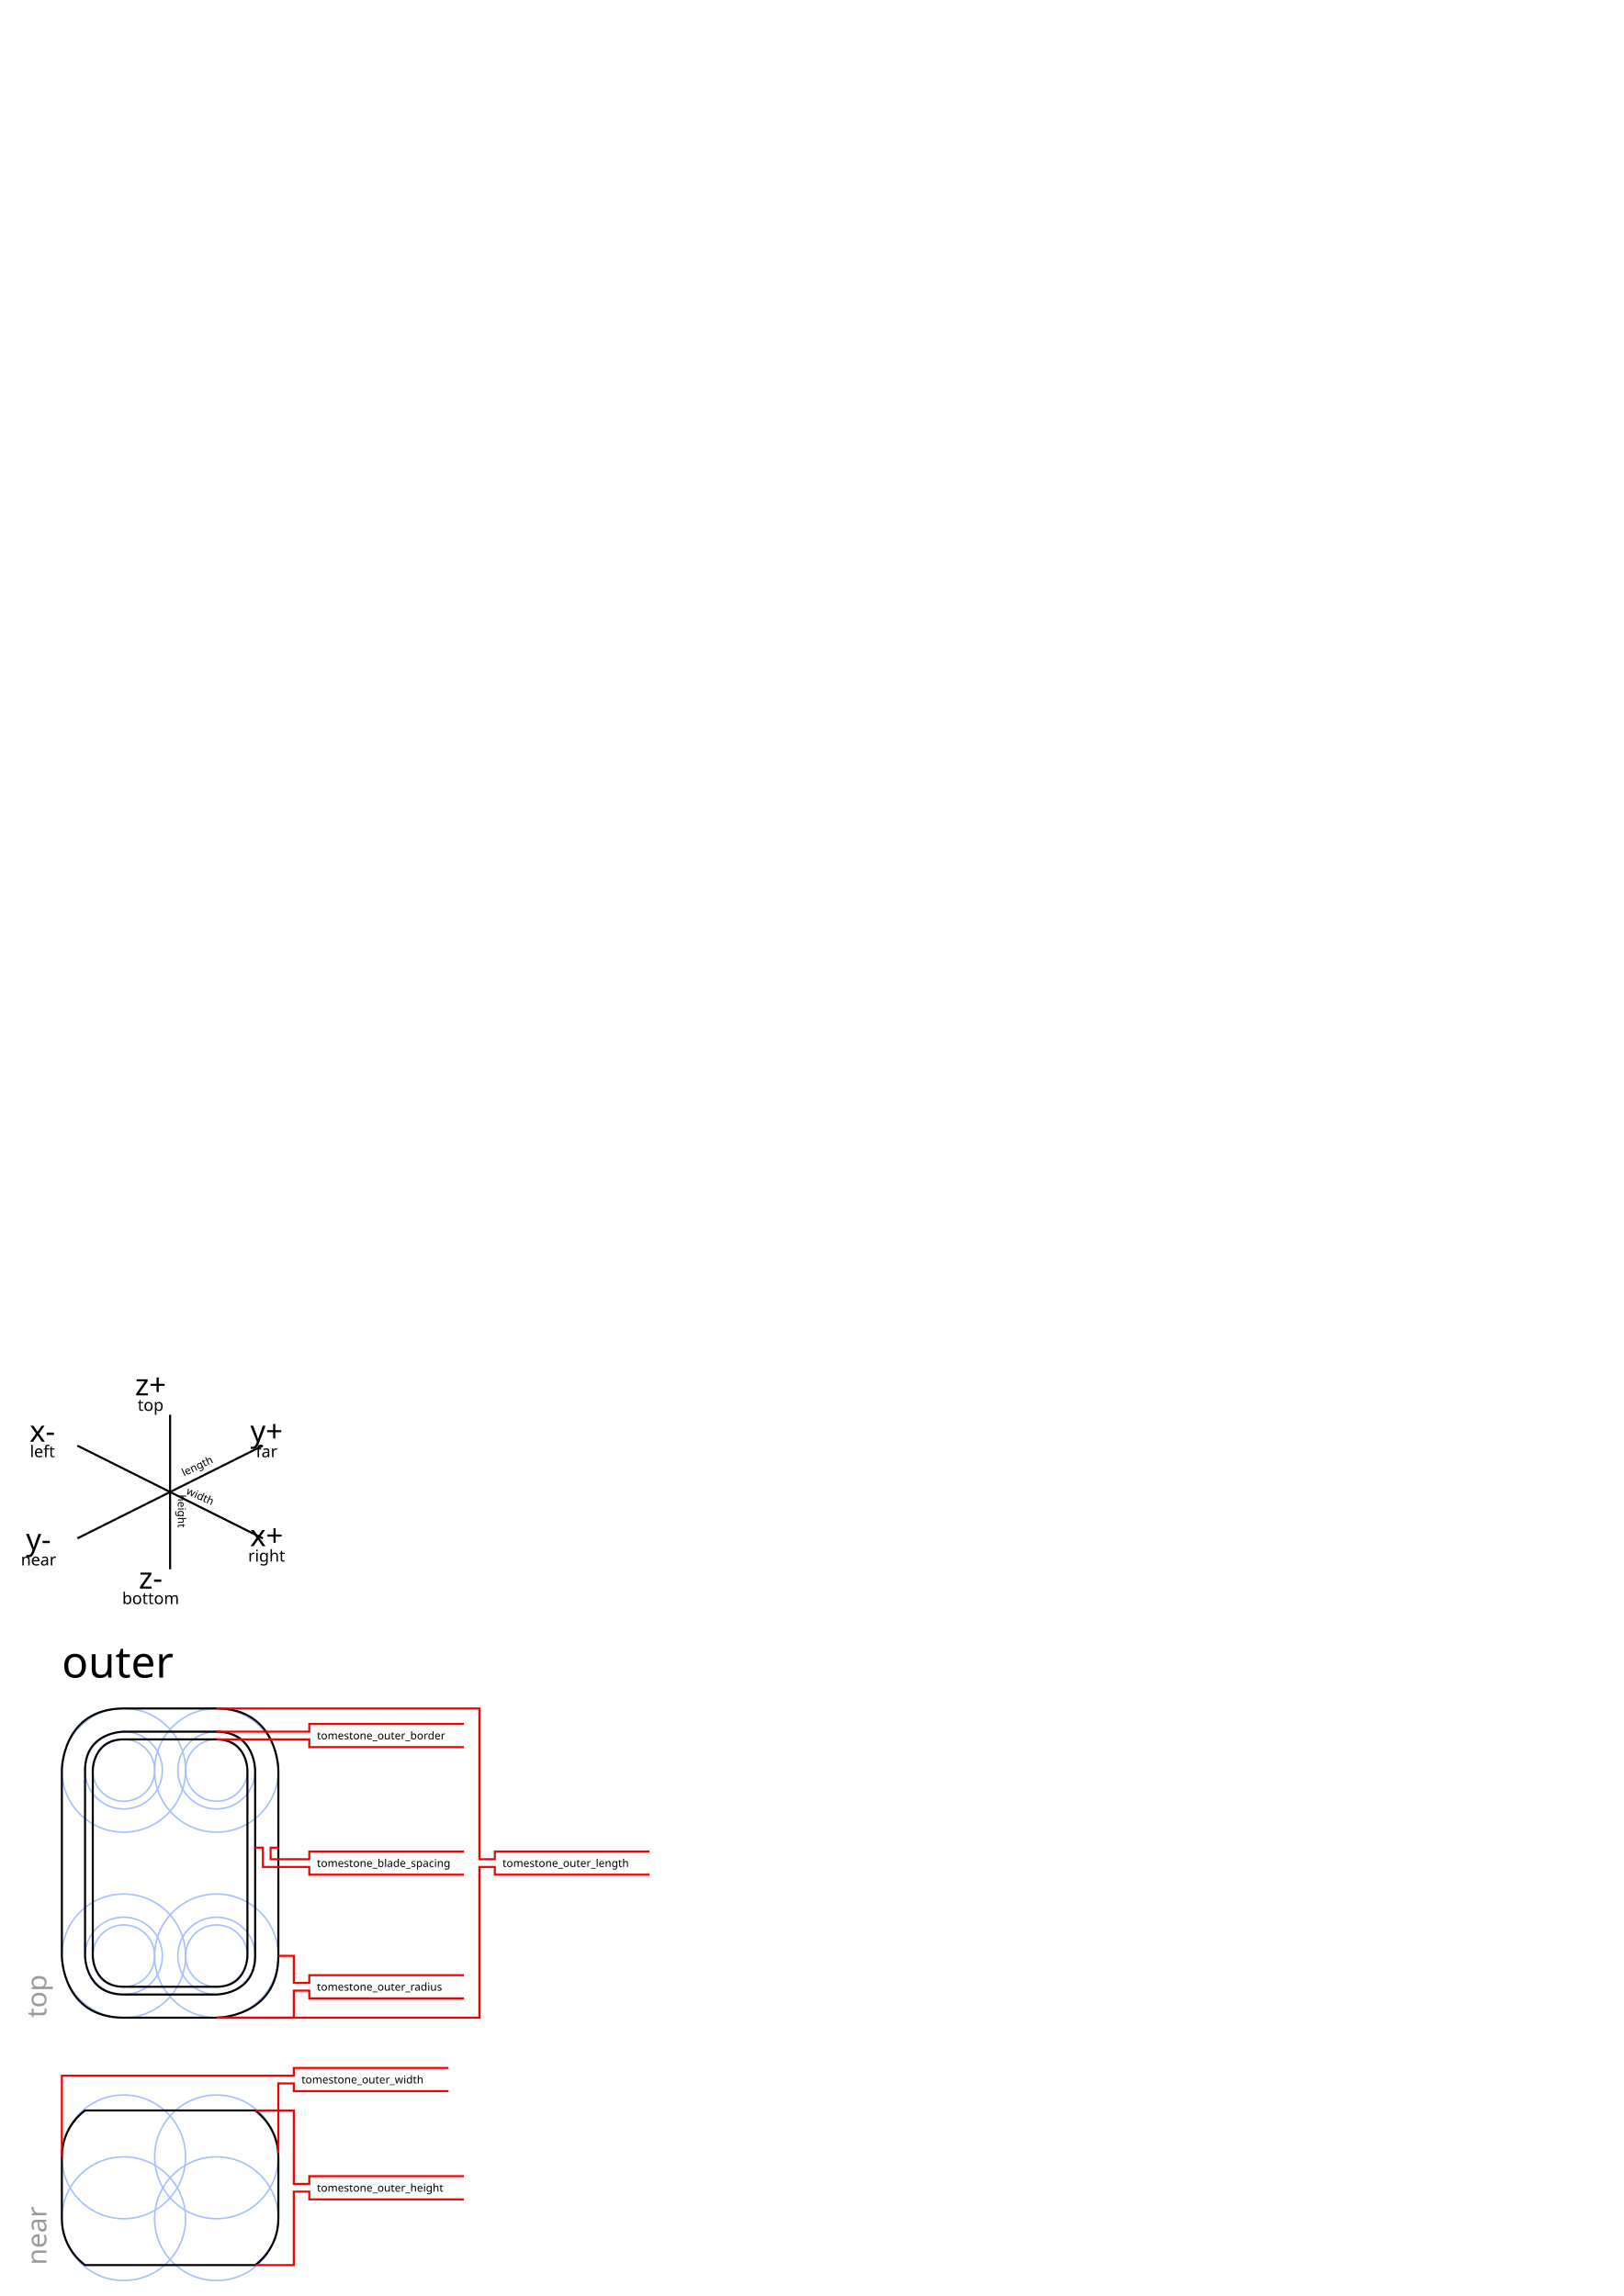
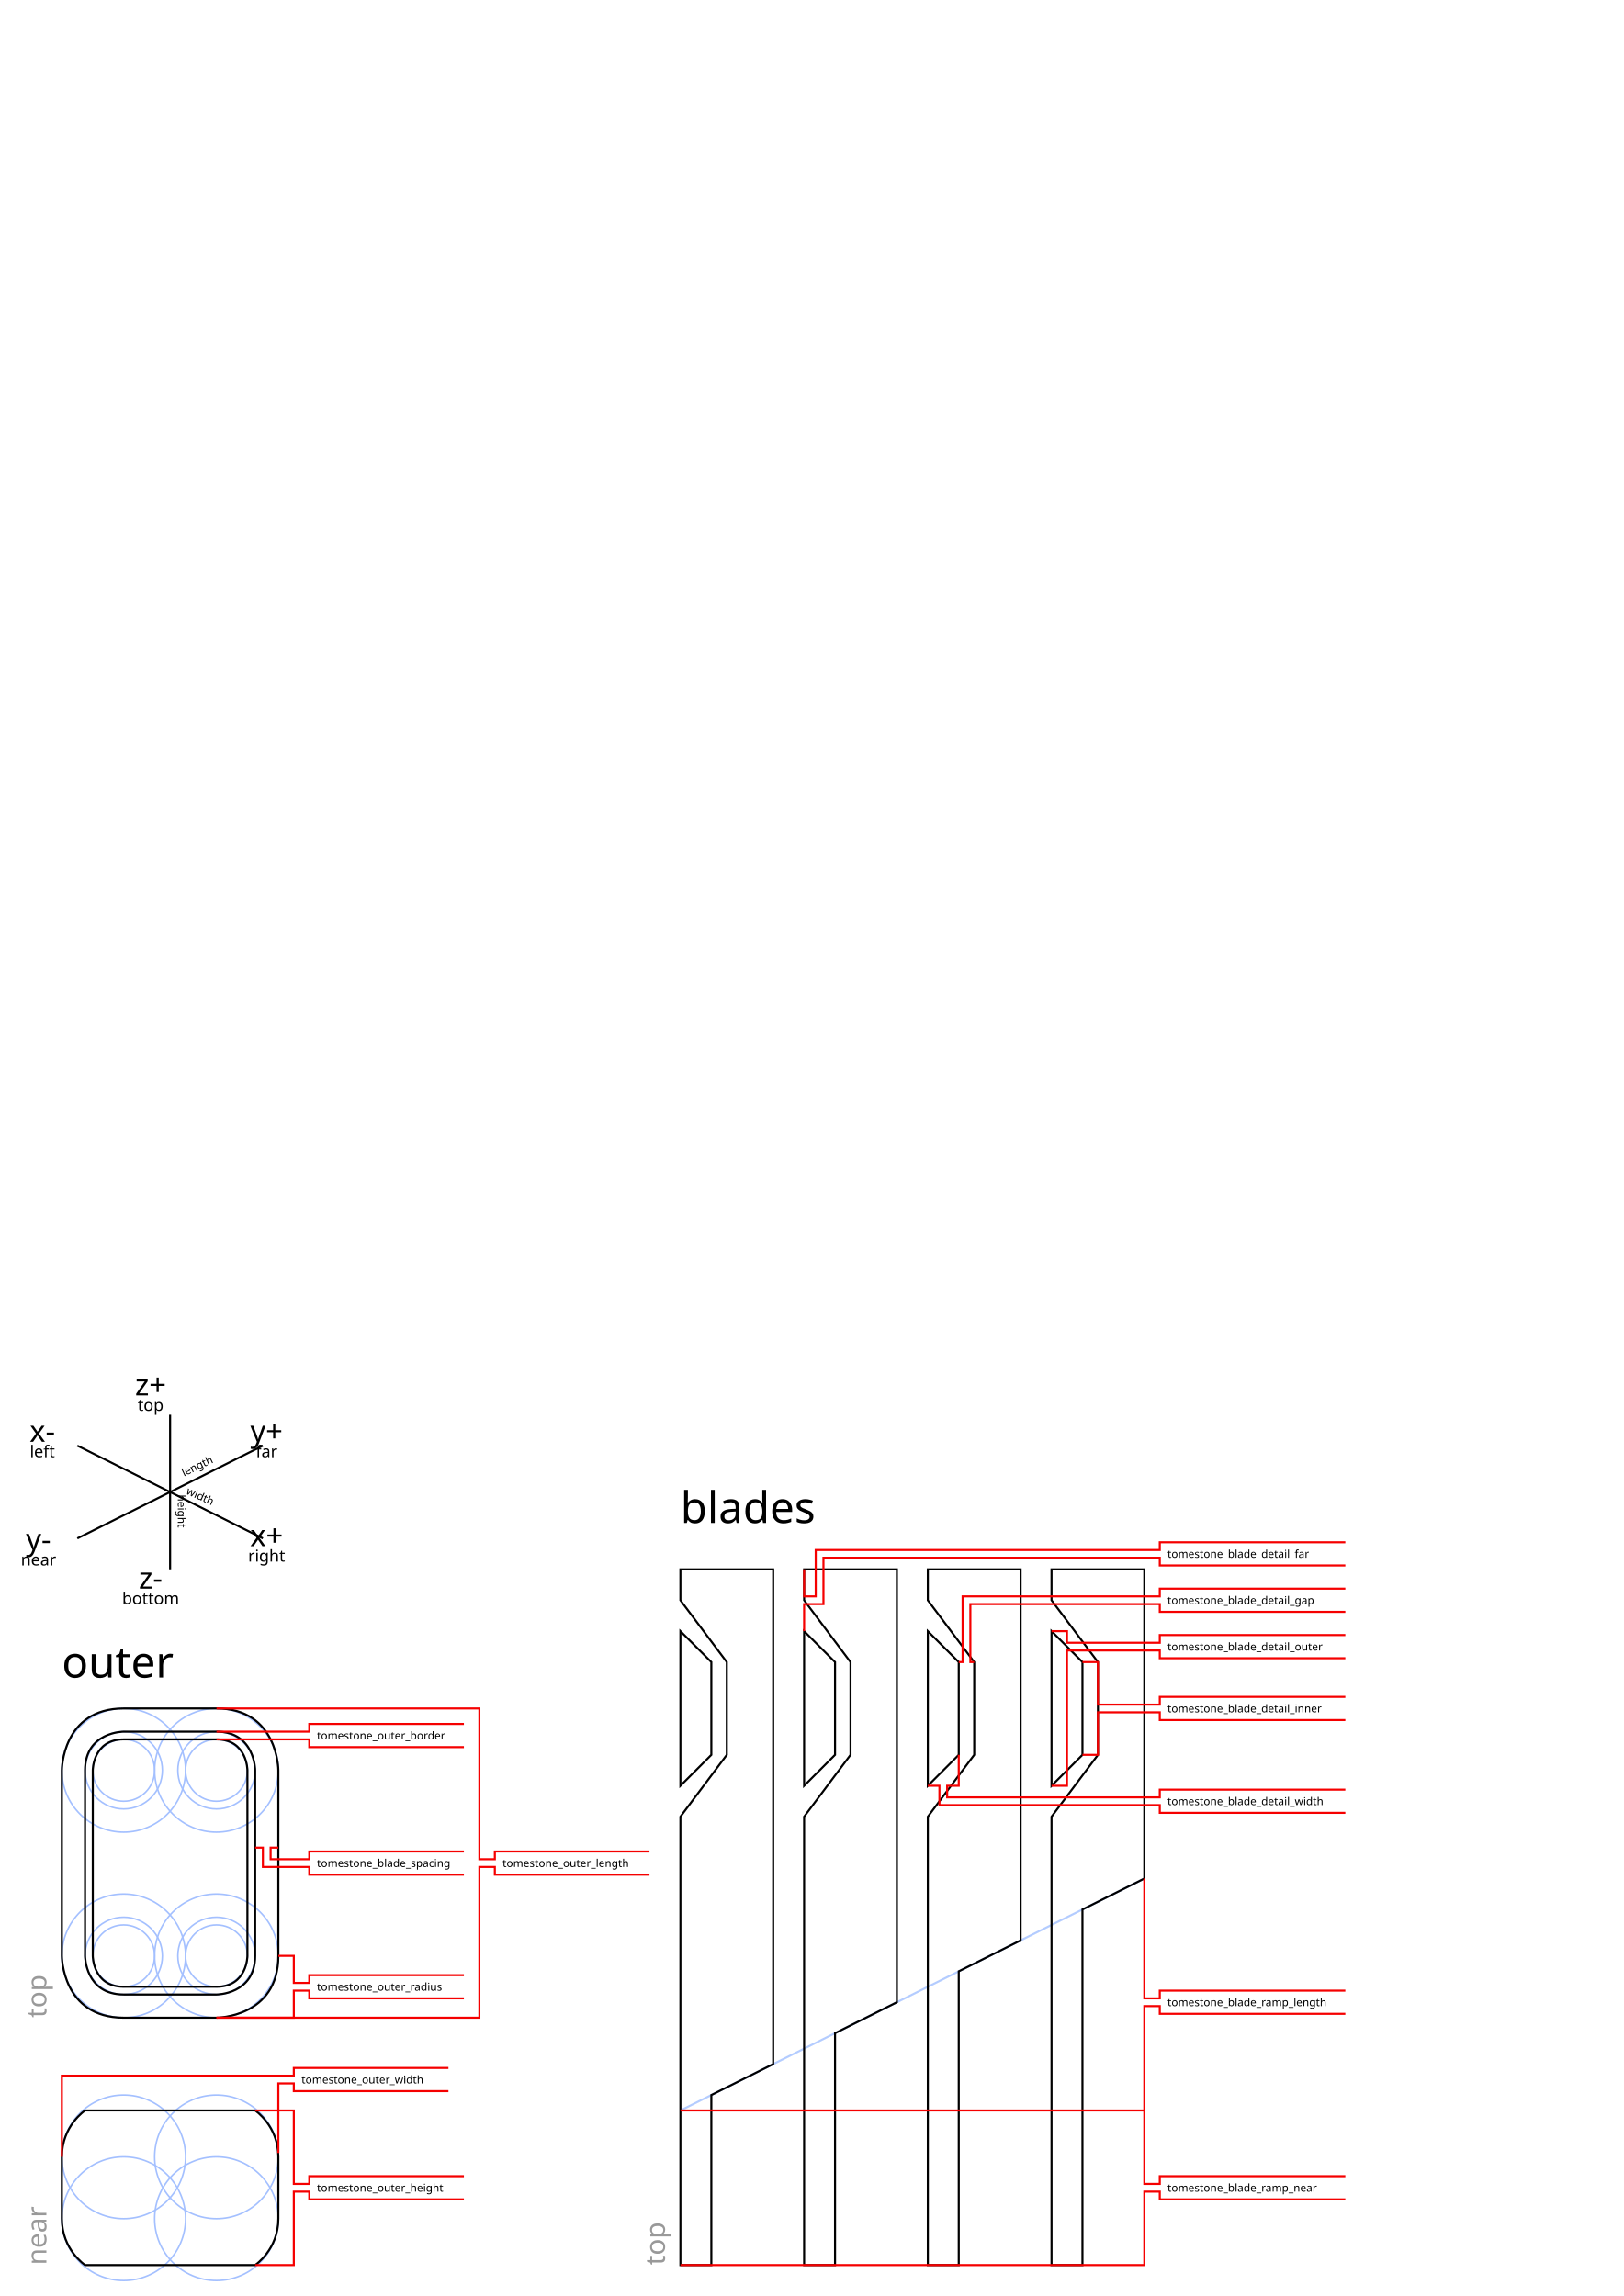
<svg xmlns="http://www.w3.org/2000/svg" width="210mm" height="297mm" viewBox="0 0 210 297" version="1.1" id="svg8">
  <defs id="defs2" />
  <g id="layer1">
+     <path style="fill:none;stroke:#a3c0ff;stroke-width:0.265px;stroke-linecap:butt;stroke-linejoin:miter;stroke-opacity:0.82" d="M 88,273 148,243" id="path1386" />
+     <path style="fill:none;stroke:#000000;stroke-width:0.265px;stroke-linecap:butt;stroke-linejoin:miter;stroke-opacity:1" d="m 88,293 h 4 v -22 l 8,-4 L 100,203 H 88 v 4 l 6,8 v 12 L 88,235 Z" id="path1392" />
    <circle style="fill:none;fill-opacity:1;stroke:#a4c0ff;stroke-width:0.2;stroke-miterlimit:4;stroke-dasharray:none;stroke-opacity:1" id="path817" cx="16" cy="253" r="8" />
    <circle style="fill:none;fill-opacity:1;stroke:#a4c0ff;stroke-width:0.2;stroke-miterlimit:4;stroke-dasharray:none;stroke-opacity:1" id="path819" cx="16" cy="229" r="8" />
    <circle style="fill:none;fill-opacity:1;stroke:#a4c0ff;stroke-width:0.2;stroke-miterlimit:4;stroke-dasharray:none;stroke-opacity:1" id="path821" cx="28" cy="229" r="8" />
    <circle style="fill:none;fill-opacity:1;stroke:#a4c0ff;stroke-width:0.2;stroke-miterlimit:4;stroke-dasharray:none;stroke-opacity:1" id="path823" cx="28" cy="253" r="8" />
    <path style="fill:none;stroke:#000000;stroke-width:0.265px;stroke-linecap:butt;stroke-linejoin:miter;stroke-opacity:1" d="m 8,253 v -24 c 0,0 0,-8 8,-8 8,0 4,0 12,0 8,0 8,8 8,8 0,0 0,16 0,24 0,8 -8,8 -8,8 0,0 -4,0 -12,0 -8,0 -8,-8 -8,-8 z" id="path825" />
    <circle style="fill:none;fill-opacity:1;stroke:#a4c0ff;stroke-width:0.2;stroke-miterlimit:4;stroke-dasharray:none;stroke-opacity:1" id="path827" cx="16" cy="229" r="5" />
    <circle style="fill:none;fill-opacity:1;stroke:#a4c0ff;stroke-width:0.2;stroke-miterlimit:4;stroke-dasharray:none;stroke-opacity:1" id="path829" cx="16" cy="229" r="4" />
    <circle style="fill:none;fill-opacity:1;stroke:#a4c0ff;stroke-width:0.2;stroke-miterlimit:4;stroke-dasharray:none;stroke-opacity:1" id="path849" cx="28" cy="229" r="5" />
    <circle style="fill:none;fill-opacity:1;stroke:#a4c0ff;stroke-width:0.2;stroke-miterlimit:4;stroke-dasharray:none;stroke-opacity:1" id="path851" cx="28" cy="229" r="4" />
    <circle style="fill:none;fill-opacity:1;stroke:#a4c0ff;stroke-width:0.2;stroke-miterlimit:4;stroke-dasharray:none;stroke-opacity:1" id="path853" cx="28" cy="253" r="5" />
    <circle style="fill:none;fill-opacity:1;stroke:#a4c0ff;stroke-width:0.2;stroke-miterlimit:4;stroke-dasharray:none;stroke-opacity:1" id="path855" cx="28" cy="253" r="4" />
    <circle style="fill:none;fill-opacity:1;stroke:#a4c0ff;stroke-width:0.2;stroke-miterlimit:4;stroke-dasharray:none;stroke-opacity:1" id="path857" cx="16" cy="253" r="5" />
    <circle style="fill:none;fill-opacity:1;stroke:#a4c0ff;stroke-width:0.2;stroke-miterlimit:4;stroke-dasharray:none;stroke-opacity:1" id="path859" cx="16" cy="253" r="4" />
    <path style="fill:none;stroke:#000000;stroke-width:0.265px;stroke-linecap:butt;stroke-linejoin:miter;stroke-opacity:1" d="m 11,253 c 0,0 0,-19 0,-24 0,-5 5,-5 5,-5 0,0 7,0 12,0 C 33,224 33,229 33,229 c 0,0 0,19 0,24 0,5 -5,5 -5,5 0,0 -7,0 -12,0 -5,0 -5,-5 -5,-5 z" id="path861" />
    <path style="fill:none;stroke:#000000;stroke-width:0.265px;stroke-linecap:butt;stroke-linejoin:miter;stroke-opacity:1" d="m 12,253 v -24 c 0,0 0,-4 4,-4 4,0 8,0 12,0 4,0 4,4 4,4 v 24 c 0,0 0,4 -4,4 -4,0 -8,0 -12,0 -4,0 -4,-4 -4,-4 z" id="path863" />
    <circle style="fill:none;fill-opacity:1;stroke:#a4c0ff;stroke-width:0.2;stroke-miterlimit:4;stroke-dasharray:none;stroke-opacity:1" id="path865" cx="16" cy="279" r="8" />
    <circle style="fill:none;fill-opacity:1;stroke:#a4c0ff;stroke-width:0.2;stroke-miterlimit:4;stroke-dasharray:none;stroke-opacity:1" id="path867" cx="28" cy="279" r="8" />
    <circle style="fill:none;fill-opacity:1;stroke:#a4c0ff;stroke-width:0.2;stroke-miterlimit:4;stroke-dasharray:none;stroke-opacity:1" id="path895" cx="28" cy="287" r="8" />
    <circle style="fill:none;fill-opacity:1;stroke:#a4c0ff;stroke-width:0.2;stroke-miterlimit:4;stroke-dasharray:none;stroke-opacity:1" id="path897" cx="16" cy="287" r="8" />
    <path style="fill:none;stroke:#000000;stroke-width:0.265px;stroke-linecap:butt;stroke-linejoin:miter;stroke-opacity:1" d="m 11,273 h 22 c 0,0 3,2 3,6 0,4 0,4 0,8 C 36,291 33,293 33,293 H 11 c 0,0 -3,-2 -3,-6 0,-4 0,-4 0,-8 C 8,275 11,273 11,273 Z" id="path899" />
    <text xml:space="preserve" style="font-style:normal;font-weight:normal;font-size:3.528px;line-height:1.5;font-family:sans-serif;text-align:center;letter-spacing:0px;word-spacing:0px;baseline-shift:baseline;text-anchor:middle;fill:#999999;fill-opacity:1;stroke:none;stroke-width:0.265" x="-261" y="6" id="text903" transform="rotate(-90)">
      <tspan id="tspan901" x="-261" y="6" style="font-size:3.528px;line-height:1.5;text-align:start;baseline-shift:baseline;text-anchor:start;fill:#999999;fill-opacity:1;stroke-width:0.265">top</tspan>
    </text>
    <path style="fill:none;stroke:#f50000;stroke-width:0.265px;stroke-linecap:butt;stroke-linejoin:miter;stroke-opacity:1" d="m 28,261 h 10 L 38,257.5 h 2 l 10e-7,1 H 60" id="path933" />
    <path style="fill:none;stroke:#f50000;stroke-width:0.265px;stroke-linecap:butt;stroke-linejoin:miter;stroke-opacity:1" d="m 36,253 h 2 L 38,256.5 h 2 l 10e-7,-1 H 60" id="path935" />
    <text xml:space="preserve" style="font-style:normal;font-weight:normal;font-size:3.528px;line-height:1.5;font-family:sans-serif;text-align:center;letter-spacing:0px;word-spacing:0px;baseline-shift:baseline;text-anchor:middle;fill:#000000;fill-opacity:1;stroke:none;stroke-width:0.265" x="41" y="257.5" id="text903-1-6">
      <tspan id="tspan901-2-0" x="41" y="257.5" style="font-size:1.411px;line-height:1.5;text-align:start;baseline-shift:baseline;text-anchor:start;stroke-width:0.265">tomestone_outer_radius</tspan>
    </text>
    <path style="fill:none;stroke:#f50000;stroke-width:0.265px;stroke-linecap:butt;stroke-linejoin:miter;stroke-opacity:1" d="m 28,261 h 34 v -19.5 h 2 v 1 h 20" id="path955" />
    <path style="fill:none;stroke:#f50000;stroke-width:0.265px;stroke-linecap:butt;stroke-linejoin:miter;stroke-opacity:1" d="m 28,221 h 34 v 19.5 h 2 v -1 h 20" id="path957" />
    <path style="fill:none;stroke:#f50000;stroke-width:0.265px;stroke-linecap:butt;stroke-linejoin:miter;stroke-opacity:1" d="m 28,224 h 12 v -1 H 60" id="path977" />
    <path style="fill:none;stroke:#f50000;stroke-width:0.265px;stroke-linecap:butt;stroke-linejoin:miter;stroke-opacity:1" d="m 28,225 h 12 v 1 H 60" id="path979" />
    <text xml:space="preserve" style="font-style:normal;font-weight:normal;font-size:3.528px;line-height:1.5;font-family:sans-serif;text-align:center;letter-spacing:0px;word-spacing:0px;baseline-shift:baseline;text-anchor:middle;fill:#000000;fill-opacity:1;stroke:none;stroke-width:0.265" x="41" y="225" id="text903-1-6-4">
      <tspan id="tspan901-2-0-5" x="41" y="225" style="font-size:1.411px;line-height:1.5;text-align:start;baseline-shift:baseline;text-anchor:start;stroke-width:0.265">tomestone_outer_border</tspan>
    </text>
    <path style="fill:none;stroke:#f50000;stroke-width:0.265px;stroke-linecap:butt;stroke-linejoin:miter;stroke-opacity:1" d="m 33,293 h 5 v -9.5 h 2 l 10e-7,1 h 20" id="path933-2" />
    <path style="fill:none;stroke:#f50000;stroke-width:0.265px;stroke-linecap:butt;stroke-linejoin:miter;stroke-opacity:1" d="m 33,273 h 5 L 38,282.5 h 2 l 10e-7,-1 h 20" id="path935-1" />
    <text xml:space="preserve" style="font-style:normal;font-weight:normal;font-size:3.528px;line-height:1.5;font-family:sans-serif;text-align:center;letter-spacing:0px;word-spacing:0px;baseline-shift:baseline;text-anchor:middle;fill:#000000;fill-opacity:1;stroke:none;stroke-width:0.265" x="41" y="283.5" id="text903-1-6-9">
      <tspan id="tspan901-2-0-0" x="41" y="283.5" style="font-size:1.411px;line-height:1.5;text-align:start;baseline-shift:baseline;text-anchor:start;stroke-width:0.265">tomestone_outer_height</tspan>
    </text>
    <path style="fill:none;stroke:#f50000;stroke-width:0.265px;stroke-linecap:butt;stroke-linejoin:miter;stroke-opacity:1" d="m 36,278.5 v -9 H 38 V 270.5 h 20" id="path1045" />
    <path style="fill:none;stroke:#f50000;stroke-width:0.265px;stroke-linecap:butt;stroke-linejoin:miter;stroke-opacity:1" d="m 8,279 v -10.5 h 30 v -1 h 20" id="path1047" />
    <text xml:space="preserve" style="font-style:normal;font-weight:normal;font-size:3.528px;line-height:1.5;font-family:sans-serif;text-align:center;letter-spacing:0px;word-spacing:0px;baseline-shift:baseline;text-anchor:middle;fill:#000000;fill-opacity:1;stroke:none;stroke-width:0.265" x="39" y="269.5" id="text903-1-6-9-4">
      <tspan id="tspan901-2-0-0-1" x="39" y="269.5" style="font-size:1.411px;line-height:1.5;text-align:start;baseline-shift:baseline;text-anchor:start;stroke-width:0.265">tomestone_outer_width</tspan>
    </text>
    <text xml:space="preserve" style="font-style:normal;font-weight:normal;font-size:3.528px;line-height:1.5;font-family:sans-serif;text-align:center;letter-spacing:0px;word-spacing:0px;baseline-shift:baseline;text-anchor:middle;fill:#999999;fill-opacity:1;stroke:none;stroke-width:0.265" x="-293" y="6" id="text903-7" transform="rotate(-90)">
      <tspan id="tspan901-4" x="-293" y="6" style="font-size:3.528px;line-height:1.5;text-align:start;baseline-shift:baseline;text-anchor:start;fill:#999999;fill-opacity:1;stroke-width:0.265">near</tspan>
    </text>
    <text xml:space="preserve" style="font-style:normal;font-weight:normal;font-size:3.528px;line-height:1.5;font-family:sans-serif;text-align:center;letter-spacing:0px;word-spacing:0px;baseline-shift:baseline;text-anchor:middle;fill:#000000;fill-opacity:1;stroke:none;stroke-width:0.265" x="65" y="241.5" id="text903-1-6-9-4-4">
      <tspan id="tspan901-2-0-0-1-3" x="65" y="241.5" style="font-size:1.411px;line-height:1.5;text-align:start;baseline-shift:baseline;text-anchor:start;stroke-width:0.265">tomestone_outer_length</tspan>
    </text>
    <path style="fill:none;stroke:#000000;stroke-width:0.265px;stroke-linecap:butt;stroke-linejoin:miter;stroke-opacity:1" d="M 10,199 34,187" id="path1103" />
    <path style="fill:none;stroke:#000000;stroke-width:0.265px;stroke-linecap:butt;stroke-linejoin:miter;stroke-opacity:1" d="m 10,187 24,12" id="path1105" />
    <path style="fill:none;stroke:#000000;stroke-width:0.265px;stroke-linecap:butt;stroke-linejoin:miter;stroke-opacity:1" d="M 22,203 V 183" id="path1107" />
    <text xml:space="preserve" style="font-style:normal;font-weight:normal;font-size:3.881px;line-height:1.25;font-family:sans-serif;letter-spacing:0px;word-spacing:0px;fill:#000000;fill-opacity:1;stroke:none;stroke-width:0.265" x="8" y="186.5" id="text1111">
      <tspan id="tspan1109" x="8" y="186.5" style="text-align:center;text-anchor:middle;stroke-width:0.265">x-</tspan>
    </text>
    <text xml:space="preserve" style="font-style:normal;font-weight:normal;font-size:3.881px;line-height:1.25;font-family:sans-serif;letter-spacing:0px;word-spacing:0px;fill:#000000;fill-opacity:1;stroke:none;stroke-width:0.265" x="8" y="188.5" id="text1115">
      <tspan id="tspan1113" x="8" y="188.5" style="font-size:2.117px;text-align:center;text-anchor:middle;stroke-width:0.265">left</tspan>
    </text>
    <text xml:space="preserve" style="font-style:normal;font-weight:normal;font-size:3.881px;line-height:1.25;font-family:sans-serif;letter-spacing:0px;word-spacing:0px;fill:#000000;fill-opacity:1;stroke:none;stroke-width:0.265" x="37" y="200" id="text1111-0">
      <tspan id="tspan1109-1" x="37" y="200" style="text-align:center;text-anchor:middle;stroke-width:0.265">x+</tspan>
    </text>
    <text xml:space="preserve" style="font-style:normal;font-weight:normal;font-size:3.881px;line-height:1.25;font-family:sans-serif;letter-spacing:0px;word-spacing:0px;fill:#000000;fill-opacity:1;stroke:none;stroke-width:0.265" x="37" y="202" id="text1115-4">
      <tspan id="tspan1113-0" x="37" y="202" style="font-size:2.117px;text-align:center;text-anchor:middle;stroke-width:0.265">right</tspan>
    </text>
    <text xml:space="preserve" style="font-style:normal;font-weight:normal;font-size:3.881px;line-height:1.25;font-family:sans-serif;letter-spacing:0px;word-spacing:0px;fill:#000000;fill-opacity:1;stroke:none;stroke-width:0.265" x="37" y="186.5" id="text1111-0-9">
      <tspan id="tspan1109-1-5" x="37" y="186.5" style="text-align:center;text-anchor:middle;stroke-width:0.265">y+</tspan>
    </text>
    <text xml:space="preserve" style="font-style:normal;font-weight:normal;font-size:3.881px;line-height:1.25;font-family:sans-serif;letter-spacing:0px;word-spacing:0px;fill:#000000;fill-opacity:1;stroke:none;stroke-width:0.265" x="37" y="188.5" id="text1115-4-1">
      <tspan id="tspan1113-0-7" x="37" y="188.5" style="font-size:2.117px;text-align:center;text-anchor:middle;stroke-width:0.265">far</tspan>
    </text>
    <text xml:space="preserve" style="font-style:normal;font-weight:normal;font-size:3.881px;line-height:1.25;font-family:sans-serif;letter-spacing:0px;word-spacing:0px;fill:#000000;fill-opacity:1;stroke:none;stroke-width:0.265" x="7.5" y="200.5" id="text1111-0-9-4">
      <tspan id="tspan1109-1-5-8" x="7.5" y="200.5" style="text-align:center;text-anchor:middle;stroke-width:0.265">y-</tspan>
    </text>
    <text xml:space="preserve" style="font-style:normal;font-weight:normal;font-size:3.881px;line-height:1.25;font-family:sans-serif;letter-spacing:0px;word-spacing:0px;fill:#000000;fill-opacity:1;stroke:none;stroke-width:0.265" x="7.5" y="202.5" id="text1115-4-1-9">
      <tspan id="tspan1113-0-7-3" x="7.5" y="202.5" style="font-size:2.117px;text-align:center;text-anchor:middle;stroke-width:0.265">near</tspan>
    </text>
    <text xml:space="preserve" style="font-style:normal;font-weight:normal;font-size:3.881px;line-height:1.25;font-family:sans-serif;letter-spacing:0px;word-spacing:0px;fill:#000000;fill-opacity:1;stroke:none;stroke-width:0.265" x="22" y="205.5" id="text1111-0-9-4-1">
      <tspan id="tspan1109-1-5-8-4" x="22" y="205.5" style="text-align:center;text-anchor:middle;stroke-width:0.265">z-</tspan>
    </text>
    <text xml:space="preserve" style="font-style:normal;font-weight:normal;font-size:3.881px;line-height:1.25;font-family:sans-serif;letter-spacing:0px;word-spacing:0px;fill:#000000;fill-opacity:1;stroke:none;stroke-width:0.265" x="22" y="207.5" id="text1115-4-1-9-2">
      <tspan id="tspan1113-0-7-3-8" x="22" y="207.5" style="font-size:2.117px;text-align:center;text-anchor:middle;stroke-width:0.265">bottom</tspan>
    </text>
    <text xml:space="preserve" style="font-style:normal;font-weight:normal;font-size:3.881px;line-height:1.25;font-family:sans-serif;letter-spacing:0px;word-spacing:0px;fill:#000000;fill-opacity:1;stroke:none;stroke-width:0.265" x="22" y="180.5" id="text1111-0-9-4-1-1">
      <tspan id="tspan1109-1-5-8-4-2" x="22" y="180.5" style="text-align:center;text-anchor:middle;stroke-width:0.265">z+</tspan>
    </text>
    <text xml:space="preserve" style="font-style:normal;font-weight:normal;font-size:3.881px;line-height:1.25;font-family:sans-serif;letter-spacing:0px;word-spacing:0px;fill:#000000;fill-opacity:1;stroke:none;stroke-width:0.265" x="22" y="182.5" id="text1115-4-1-9-2-2">
      <tspan id="tspan1113-0-7-3-8-5" x="22" y="182.5" style="font-size:2.117px;text-align:center;text-anchor:middle;stroke-width:0.265">top</tspan>
    </text>
    <text xml:space="preserve" style="font-style:normal;font-weight:normal;font-size:3.881px;line-height:1.25;font-family:sans-serif;letter-spacing:0px;word-spacing:0px;fill:#000000;fill-opacity:1;stroke:none;stroke-width:0.265" x="-55.669" y="182.773" id="text1115-4-2" transform="rotate(-25.36653)">
      <tspan id="tspan1113-0-0" x="-55.669" y="182.773" style="font-size:1.411px;text-align:center;text-anchor:middle;stroke-width:0.265">length</tspan>
    </text>
    <text xml:space="preserve" style="font-style:normal;font-weight:normal;font-size:3.881px;line-height:1.25;font-family:sans-serif;letter-spacing:0px;word-spacing:0px;fill:#000000;fill-opacity:1;stroke:none;stroke-width:0.265" x="105.227" y="166.542" id="text1115-4-2-1" transform="rotate(24.11479)">
      <tspan id="tspan1113-0-0-5" x="105.227" y="166.542" style="font-size:1.411px;text-align:center;text-anchor:middle;stroke-width:0.265">width</tspan>
    </text>
    <text xml:space="preserve" style="font-style:normal;font-weight:normal;font-size:3.881px;line-height:1.25;font-family:sans-serif;letter-spacing:0px;word-spacing:0px;fill:#000000;fill-opacity:1;stroke:none;stroke-width:0.265" x="198" y="-23" id="text1293" transform="rotate(90)">
      <tspan id="tspan1291" x="198" y="-23" style="font-size:1.411px;text-align:center;text-anchor:middle;stroke-width:0.265">height</tspan>
    </text>
    <text xml:space="preserve" style="font-style:normal;font-weight:normal;font-size:3.881px;line-height:1.25;font-family:sans-serif;letter-spacing:0px;word-spacing:0px;fill:#000000;fill-opacity:1;stroke:none;stroke-width:0.265" x="8" y="217" id="text1297">
      <tspan id="tspan1295" x="8" y="217" style="font-size:5.644px;stroke-width:0.265">outer</tspan>
    </text>
    <path style="fill:none;stroke:#f50000;stroke-width:0.265px;stroke-linecap:butt;stroke-linejoin:miter;stroke-opacity:1" d="M 36,239 H 35 v 1.5 h 5 v -1 H 60" id="path1299" />
    <path style="fill:none;stroke:#f50000;stroke-width:0.265px;stroke-linecap:butt;stroke-linejoin:miter;stroke-opacity:1" d="m 33,239 h 1 v 2.5 h 6 v 1 H 60" id="path1301" />
    <text xml:space="preserve" style="font-style:normal;font-weight:normal;font-size:3.528px;line-height:1.5;font-family:sans-serif;text-align:center;letter-spacing:0px;word-spacing:0px;baseline-shift:baseline;text-anchor:middle;fill:#000000;fill-opacity:1;stroke:none;stroke-width:0.265" x="41" y="241.5" id="text903-1-6-4-8">
      <tspan id="tspan901-2-0-5-3" x="41" y="241.5" style="font-size:1.411px;line-height:1.5;text-align:start;baseline-shift:baseline;text-anchor:start;stroke-width:0.265">tomestone_blade_spacing</tspan>
    </text>
+     <text xml:space="preserve" style="font-style:normal;font-weight:normal;font-size:3.881px;line-height:1.25;font-family:sans-serif;letter-spacing:0px;word-spacing:0px;fill:#000000;fill-opacity:1;stroke:none;stroke-width:0.265" x="88" y="197" id="text1297-9">
+       <tspan id="tspan1295-4" x="88" y="197" style="font-size:5.644px;stroke-width:0.265">blades</tspan>
+     </text>
+     <text xml:space="preserve" style="font-style:normal;font-weight:normal;font-size:3.528px;line-height:1.5;font-family:sans-serif;text-align:center;letter-spacing:0px;word-spacing:0px;baseline-shift:baseline;text-anchor:middle;fill:#999999;fill-opacity:1;stroke:none;stroke-width:0.265" x="-293" y="86" id="text903-8" transform="rotate(-90)">
+       <tspan id="tspan901-1" x="-293" y="86" style="font-size:3.528px;line-height:1.5;text-align:start;baseline-shift:baseline;text-anchor:start;fill:#999999;fill-opacity:1;stroke-width:0.265">top</tspan>
+     </text>
+     <path style="fill:none;stroke:#000000;stroke-width:0.265px;stroke-linecap:butt;stroke-linejoin:miter;stroke-opacity:1" d="m 88,231 4,-4 v -12 l -4,-4 z" id="path1390" />
+     <path style="fill:none;stroke:#000000;stroke-width:0.265px;stroke-linecap:butt;stroke-linejoin:miter;stroke-opacity:1" d="m 104,293 h 4 V 263 l 8,-4 L 116,203 h -12 v 4 l 6,8 v 12 l -6,8 z" id="path1392-8" />
+     <path style="fill:none;stroke:#000000;stroke-width:0.265px;stroke-linecap:butt;stroke-linejoin:miter;stroke-opacity:1" d="m 120,293 h 4 V 255 l 8,-4 L 132,203 h -12 v 4 l 6,8 v 12 l -6,8 z" id="path1392-8-6" />
+     <path style="fill:none;stroke:#000000;stroke-width:0.265px;stroke-linecap:butt;stroke-linejoin:miter;stroke-opacity:1" d="m 136,293 h 4 v -46 l 8,-4 L 148,203 h -12 v 4 l 6,8 v 12 l -6,8 z" id="path1392-8-3" />
+     <path style="fill:none;stroke:#000000;stroke-width:0.265px;stroke-linecap:butt;stroke-linejoin:miter;stroke-opacity:1" d="m 104,231 4,-4 v -12 l -4,-4 z" id="path1390-6" />
+     <path style="fill:none;stroke:#000000;stroke-width:0.265px;stroke-linecap:butt;stroke-linejoin:miter;stroke-opacity:1" d="m 120,231 4,-4 v -12 l -4,-4 z" id="path1390-9" />
+     <path style="fill:none;stroke:#000000;stroke-width:0.265px;stroke-linecap:butt;stroke-linejoin:miter;stroke-opacity:1" d="m 136,231 4,-4 v -12 l -4,-4 z" id="path1390-5" />
+     <text xml:space="preserve" style="font-style:normal;font-weight:normal;font-size:3.528px;line-height:1.5;font-family:sans-serif;text-align:center;letter-spacing:0px;word-spacing:0px;baseline-shift:baseline;text-anchor:middle;fill:#000000;fill-opacity:1;stroke:none;stroke-width:0.265" x="151" y="221.5" id="text903-1-6-9-4-4-8">
+       <tspan id="tspan901-2-0-0-1-3-7" x="151" y="221.5" style="font-size:1.411px;line-height:1.5;text-align:start;baseline-shift:baseline;text-anchor:start;stroke-width:0.265">tomestone_blade_detail_inner</tspan>
+     </text>
+     <path style="fill:none;stroke:#f50000;stroke-width:0.265px;stroke-linecap:butt;stroke-linejoin:miter;stroke-opacity:1" d="m 140,215 h 2 v 5.5 h 8 v -1 h 24" id="path1501" />
+     <path style="fill:none;stroke:#f50000;stroke-width:0.265px;stroke-linecap:butt;stroke-linejoin:miter;stroke-opacity:1" d="m 140,227 h 2 v -5.5 h 8 v 1 h 24" id="path1503" />
+     <path style="fill:none;stroke:#f50000;stroke-width:0.265px;stroke-linecap:butt;stroke-linejoin:miter;stroke-opacity:1" d="m 136,211 h 2 l 0,1.5 h 12 v -1 h 24" id="path1505" />
+     <path style="fill:none;stroke:#f50000;stroke-width:0.265px;stroke-linecap:butt;stroke-linejoin:miter;stroke-opacity:1" d="m 136,231 h 2 l 0,-17.5 h 12 v 1 h 24" id="path1507" />
+     <text xml:space="preserve" style="font-style:normal;font-weight:normal;font-size:3.528px;line-height:1.5;font-family:sans-serif;text-align:center;letter-spacing:0px;word-spacing:0px;baseline-shift:baseline;text-anchor:middle;fill:#000000;fill-opacity:1;stroke:none;stroke-width:0.265" x="151" y="213.5" id="text903-1-6-9-4-4-8-4">
+       <tspan id="tspan901-2-0-0-1-3-7-8" x="151" y="213.5" style="font-size:1.411px;line-height:1.5;text-align:start;baseline-shift:baseline;text-anchor:start;stroke-width:0.265">tomestone_blade_detail_outer</tspan>
+     </text>
+     <text xml:space="preserve" style="font-style:normal;font-weight:normal;font-size:3.528px;line-height:1.5;font-family:sans-serif;text-align:center;letter-spacing:0px;word-spacing:0px;baseline-shift:baseline;text-anchor:middle;fill:#000000;fill-opacity:1;stroke:none;stroke-width:0.265" x="151" y="233.5" id="text903-1-6-9-4-4-8-7">
+       <tspan id="tspan901-2-0-0-1-3-7-6" x="151" y="233.5" style="font-size:1.411px;line-height:1.5;text-align:start;baseline-shift:baseline;text-anchor:start;stroke-width:0.265">tomestone_blade_detail_width</tspan>
+     </text>
+     <path style="fill:none;stroke:#f50000;stroke-width:0.265px;stroke-linecap:butt;stroke-linejoin:miter;stroke-opacity:1" d="m 120,231 h 1.5 v 2.5 H 150 v 1 l 24,0" id="path1545" />
+     <path style="fill:none;stroke:#f50000;stroke-width:0.265px;stroke-linecap:butt;stroke-linejoin:miter;stroke-opacity:1" d="m 124,227 v 4 h -1.5 v 1.5 H 150 v -1 h 24" id="path1547" />
+     <text xml:space="preserve" style="font-style:normal;font-weight:normal;font-size:3.528px;line-height:1.5;font-family:sans-serif;text-align:center;letter-spacing:0px;word-spacing:0px;baseline-shift:baseline;text-anchor:middle;fill:#000000;fill-opacity:1;stroke:none;stroke-width:0.265" x="151" y="207.5" id="text903-1-6-9-4-4-8-4-8">
+       <tspan id="tspan901-2-0-0-1-3-7-8-2" x="151" y="207.5" style="font-size:1.411px;line-height:1.5;text-align:start;baseline-shift:baseline;text-anchor:start;stroke-width:0.265">tomestone_blade_detail_gap</tspan>
+     </text>
+     <path style="fill:none;stroke:#f50000;stroke-width:0.265px;stroke-linecap:butt;stroke-linejoin:miter;stroke-opacity:1" d="m 126,215 h -0.5 v -7.5 H 150 l 0,1 h 24" id="path1567" />
+     <path style="fill:none;stroke:#f50000;stroke-width:0.265px;stroke-linecap:butt;stroke-linejoin:miter;stroke-opacity:1" d="m 124,215 h 0.5 v -8.5 H 150 v -1 h 24" id="path1569" />
+     <path style="fill:none;stroke:#f50000;stroke-width:0.265px;stroke-linecap:butt;stroke-linejoin:miter;stroke-opacity:1" d="M 88,273 148,273 v -13.5 h 2 v 1 l 24,-10e-6" id="path1571" />
+     <path style="fill:none;stroke:#f50000;stroke-width:0.265px;stroke-linecap:butt;stroke-linejoin:miter;stroke-opacity:1" d="m 148,243 v 15.5 h 2 v -1 l 24,0" id="path1573" />
+     <text xml:space="preserve" style="font-style:normal;font-weight:normal;font-size:3.528px;line-height:1.5;font-family:sans-serif;text-align:center;letter-spacing:0px;word-spacing:0px;baseline-shift:baseline;text-anchor:middle;fill:#000000;fill-opacity:1;stroke:none;stroke-width:0.265" x="151" y="259.5" id="text903-1-6-9-4-4-8-7-2">
+       <tspan id="tspan901-2-0-0-1-3-7-6-2" x="151" y="259.5" style="font-size:1.411px;line-height:1.5;text-align:start;baseline-shift:baseline;text-anchor:start;stroke-width:0.265">tomestone_blade_ramp_length</tspan>
+     </text>
+     <path style="fill:none;stroke:#f50000;stroke-width:0.265px;stroke-linecap:butt;stroke-linejoin:miter;stroke-opacity:1" d="m 88,293 h 60 v -9.5 h 2 V 284.5 h 24" id="path1593" />
+     <path style="fill:none;stroke:#f50000;stroke-width:0.265px;stroke-linecap:butt;stroke-linejoin:miter;stroke-opacity:1" d="m 148,273 v 9.5 h 2 v -1 h 24" id="path1595" />
+     <text xml:space="preserve" style="font-style:normal;font-weight:normal;font-size:3.528px;line-height:1.5;font-family:sans-serif;text-align:center;letter-spacing:0px;word-spacing:0px;baseline-shift:baseline;text-anchor:middle;fill:#000000;fill-opacity:1;stroke:none;stroke-width:0.265" x="151" y="283.5" id="text903-1-6-9-4-4-8-7-2-6">
+       <tspan id="tspan901-2-0-0-1-3-7-6-2-4" x="151" y="283.5" style="font-size:1.411px;line-height:1.5;text-align:start;baseline-shift:baseline;text-anchor:start;stroke-width:0.265">tomestone_blade_ramp_near</tspan>
+     </text>
+     <path style="fill:none;stroke:#f50000;stroke-width:0.265px;stroke-linecap:butt;stroke-linejoin:miter;stroke-opacity:1" d="m 104,211 0,-3.5 h 2.5 l 0,-6 H 150 v 1 h 24" id="path1617" />
+     <path style="fill:none;stroke:#f50000;stroke-width:0.265px;stroke-linecap:butt;stroke-linejoin:miter;stroke-opacity:1" d="m 104,203 0,3.5 h 1.5 l 0,-6 H 150 v -1 h 24" id="path1619" />
+     <text xml:space="preserve" style="font-style:normal;font-weight:normal;font-size:3.528px;line-height:1.5;font-family:sans-serif;text-align:center;letter-spacing:0px;word-spacing:0px;baseline-shift:baseline;text-anchor:middle;fill:#000000;fill-opacity:1;stroke:none;stroke-width:0.265" x="151" y="201.5" id="text903-1-6-9-4-4-8-4-8-6">
+       <tspan id="tspan901-2-0-0-1-3-7-8-2-9" x="151" y="201.5" style="font-size:1.411px;line-height:1.5;text-align:start;baseline-shift:baseline;text-anchor:start;stroke-width:0.265">tomestone_blade_detail_far</tspan>
+     </text>
  </g>
</svg>
